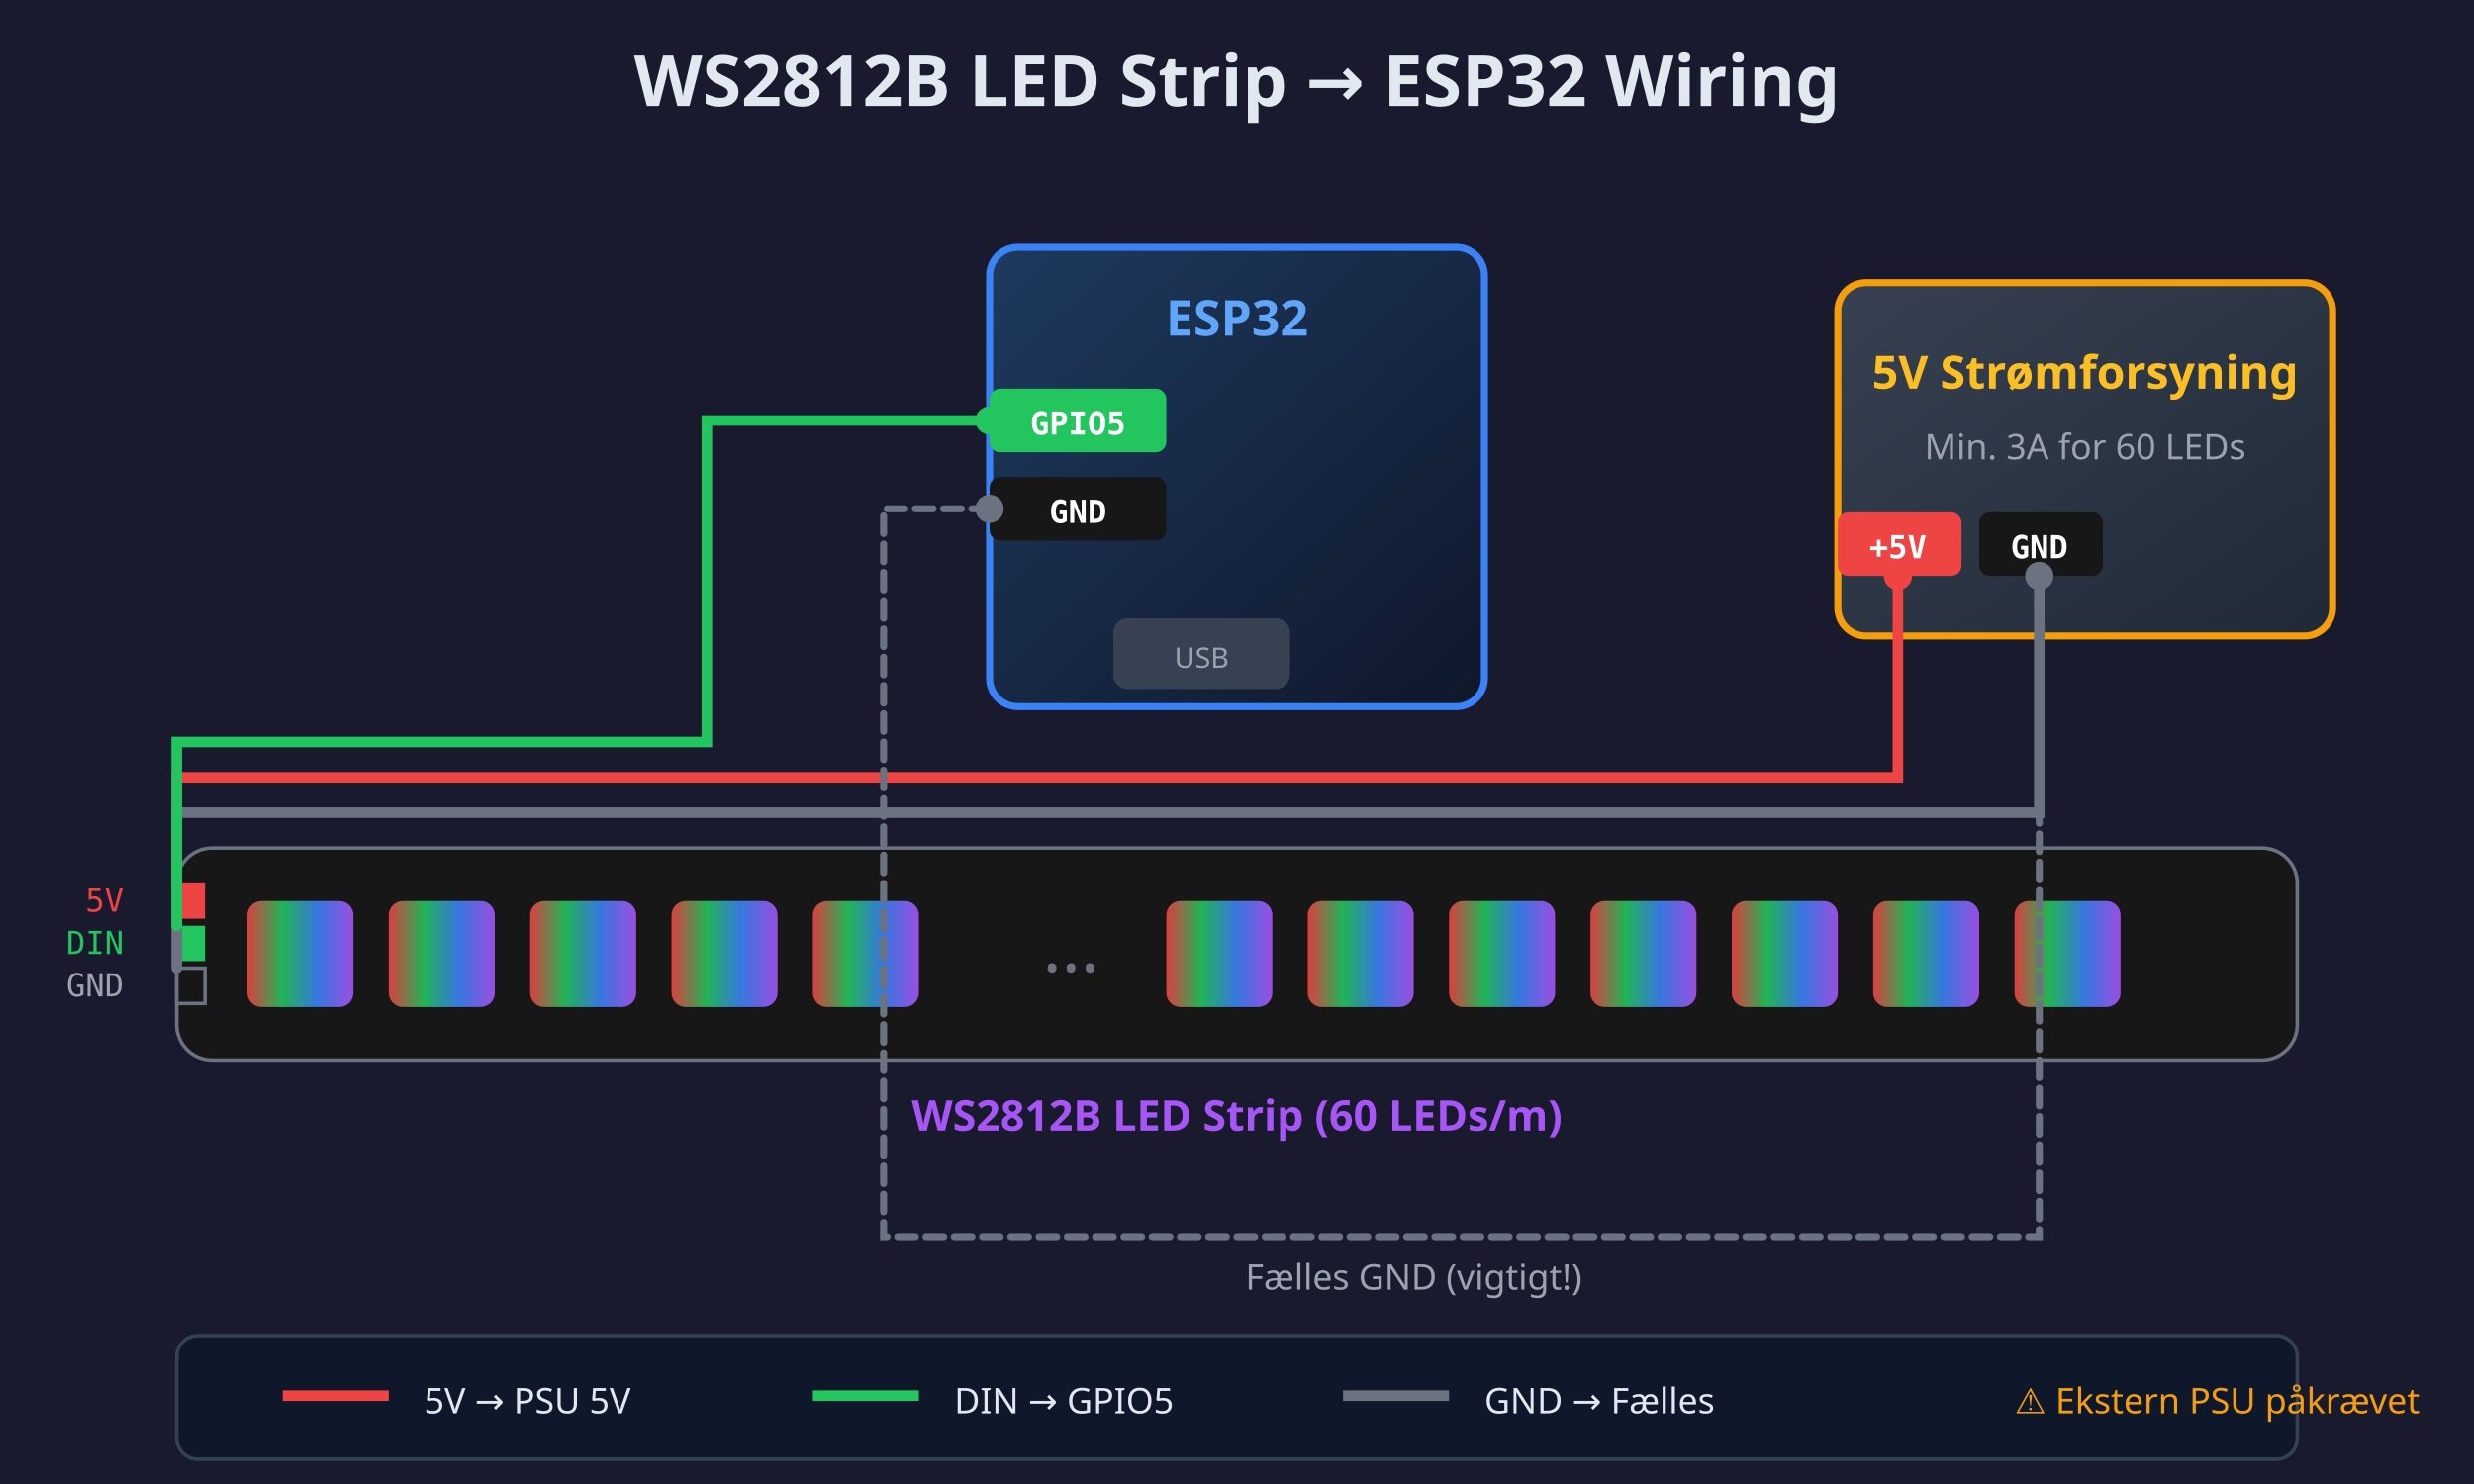
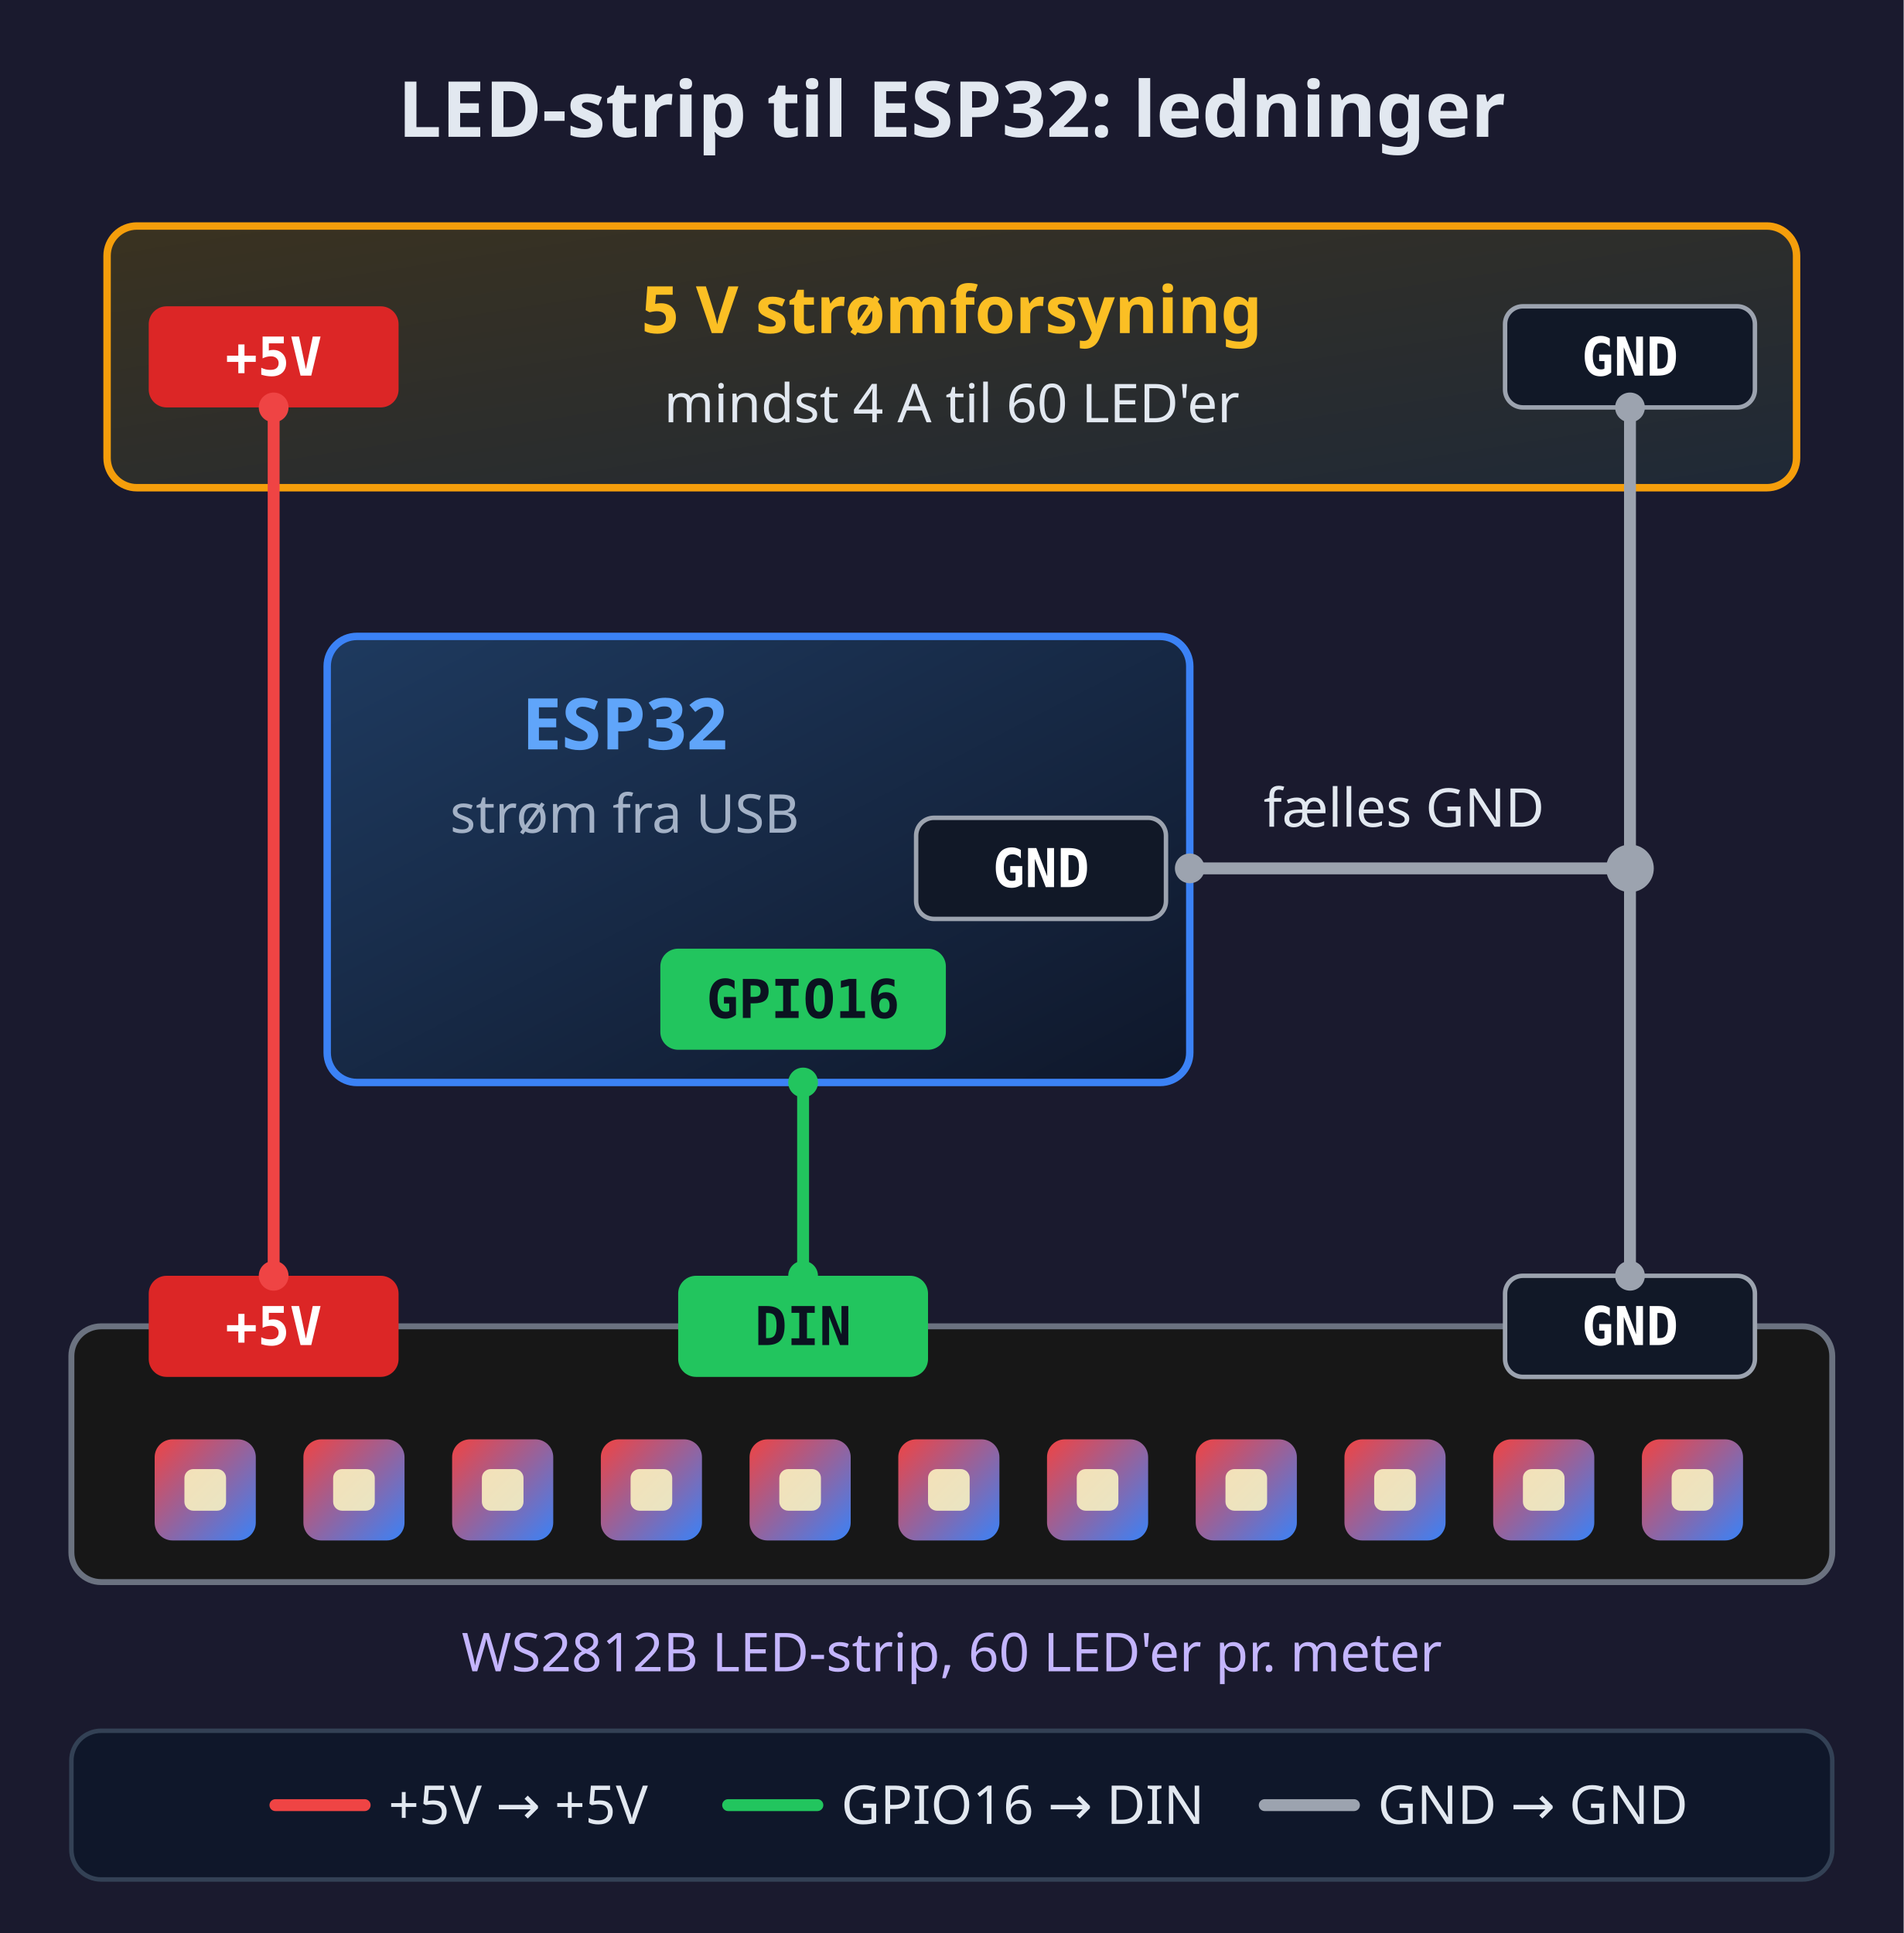
- <svg xmlns="http://www.w3.org/2000/svg" viewBox="0 0 700 420">
+ <svg xmlns="http://www.w3.org/2000/svg" viewBox="0 0 640 650" role="img" lang="da" font-family="system-ui, sans-serif">
  <defs>
-     <linearGradient id="esp32Grad" x1="0%" y1="0%" x2="100%" y2="100%">
-       <stop offset="0%" style="stop-color:#1e3a5f;stop-opacity:1" />
-       <stop offset="100%" style="stop-color:#0f172a;stop-opacity:1" />
+     <linearGradient id="psu" x1="0" y1="0" x2="1" y2="1">
+       <stop offset="0" stop-color="#3a3220" />
+       <stop offset="1" stop-color="#1f2937" />
    </linearGradient>
-     <linearGradient id="ledGrad" x1="0%" y1="0%" x2="100%" y2="0%">
-       <stop offset="0%" style="stop-color:#ef4444;stop-opacity:1" />
-       <stop offset="33%" style="stop-color:#22c55e;stop-opacity:1" />
-       <stop offset="66%" style="stop-color:#3b82f6;stop-opacity:1" />
-       <stop offset="100%" style="stop-color:#a855f7;stop-opacity:1" />
+     <linearGradient id="esp" x1="0" y1="0" x2="1" y2="1">
+       <stop offset="0" stop-color="#1e3a5f" />
+       <stop offset="1" stop-color="#0f172a" />
    </linearGradient>
-     <linearGradient id="psuGrad" x1="0%" y1="0%" x2="100%" y2="100%">
-       <stop offset="0%" style="stop-color:#374151;stop-opacity:1" />
-       <stop offset="100%" style="stop-color:#1f2937;stop-opacity:1" />
+     <linearGradient id="led" x1="0" y1="0" x2="1" y2="1">
+       <stop offset="0" stop-color="#ef4444" />
+       <stop offset="1" stop-color="#3b82f6" />
    </linearGradient>
  </defs>
-   <rect width="700" height="420" fill="#1a1a2e" />
-   <text x="350" y="30" text-anchor="middle" fill="#e2e8f0" font-family="system-ui, sans-serif" font-size="20" font-weight="bold">WS2812B LED Strip → ESP32 Wiring</text>
-   <rect x="280" y="70" width="140" height="130" rx="8" fill="url(#esp32Grad)" stroke="#3b82f6" stroke-width="2" />
-   <text x="350" y="95" text-anchor="middle" fill="#60a5fa" font-family="system-ui, sans-serif" font-size="14" font-weight="bold">ESP32</text>
-   <rect x="280" y="110" width="50" height="18" rx="3" fill="#22c55e" />
-   <text x="305" y="123" text-anchor="middle" fill="white" font-family="monospace" font-size="9" font-weight="bold">GPIO5</text>
-   <rect x="280" y="135" width="50" height="18" rx="3" fill="#171717" />
-   <text x="305" y="148" text-anchor="middle" fill="white" font-family="monospace" font-size="9" font-weight="bold">GND</text>
-   <rect x="315" y="175" width="50" height="20" rx="4" fill="#374151" />
-   <text x="340" y="189" text-anchor="middle" fill="#9ca3af" font-family="system-ui, sans-serif" font-size="8">USB</text>
-   <rect x="520" y="80" width="140" height="100" rx="8" fill="url(#psuGrad)" stroke="#f59e0b" stroke-width="2" />
-   <text x="590" y="110" text-anchor="middle" fill="#fbbf24" font-family="system-ui, sans-serif" font-size="13" font-weight="bold">5V Strømforsyning</text>
-   <text x="590" y="130" text-anchor="middle" fill="#9ca3af" font-family="system-ui, sans-serif" font-size="10">Min. 3A for 60 LEDs</text>
-   <rect x="520" y="145" width="35" height="18" rx="3" fill="#ef4444" />
-   <text x="537" y="158" text-anchor="middle" fill="white" font-family="monospace" font-size="9" font-weight="bold">+5V</text>
-   <rect x="560" y="145" width="35" height="18" rx="3" fill="#171717" />
-   <text x="577" y="158" text-anchor="middle" fill="white" font-family="monospace" font-size="9" font-weight="bold">GND</text>
-   <rect x="50" y="240" width="600" height="60" rx="10" fill="#171717" stroke="#6b7280" stroke-width="1" />
-   <rect x="70" y="255" width="30" height="30" rx="4" fill="url(#ledGrad)" opacity="0.9" />
-   <rect x="110" y="255" width="30" height="30" rx="4" fill="url(#ledGrad)" opacity="0.9" />
-   <rect x="150" y="255" width="30" height="30" rx="4" fill="url(#ledGrad)" opacity="0.9" />
-   <rect x="190" y="255" width="30" height="30" rx="4" fill="url(#ledGrad)" opacity="0.9" />
-   <rect x="230" y="255" width="30" height="30" rx="4" fill="url(#ledGrad)" opacity="0.9" />
-   <text x="295" y="275" fill="#6b7280" font-family="system-ui, sans-serif" font-size="20">...</text>
-   <rect x="330" y="255" width="30" height="30" rx="4" fill="url(#ledGrad)" opacity="0.9" />
-   <rect x="370" y="255" width="30" height="30" rx="4" fill="url(#ledGrad)" opacity="0.9" />
-   <rect x="410" y="255" width="30" height="30" rx="4" fill="url(#ledGrad)" opacity="0.9" />
-   <rect x="450" y="255" width="30" height="30" rx="4" fill="url(#ledGrad)" opacity="0.9" />
-   <rect x="490" y="255" width="30" height="30" rx="4" fill="url(#ledGrad)" opacity="0.9" />
-   <rect x="530" y="255" width="30" height="30" rx="4" fill="url(#ledGrad)" opacity="0.9" />
-   <rect x="570" y="255" width="30" height="30" rx="4" fill="url(#ledGrad)" opacity="0.9" />
-   <text x="350" y="320" text-anchor="middle" fill="#a855f7" font-family="system-ui, sans-serif" font-size="12" font-weight="bold">WS2812B LED Strip (60 LEDs/m)</text>
-   <rect x="50" y="250" width="8" height="10" fill="#ef4444" />
-   <rect x="50" y="262" width="8" height="10" fill="#22c55e" />
-   <rect x="50" y="274" width="8" height="10" fill="#171717" stroke="#6b7280" stroke-width="1" />
-   <text x="35" y="258" text-anchor="end" fill="#ef4444" font-family="monospace" font-size="9">5V</text>
-   <text x="35" y="270" text-anchor="end" fill="#22c55e" font-family="monospace" font-size="9">DIN</text>
-   <text x="35" y="282" text-anchor="end" fill="#9ca3af" font-family="monospace" font-size="9">GND</text>
-   <path d="M 537 163 L 537 220 L 50 220 L 50 250" stroke="#ef4444" stroke-width="3" fill="none" stroke-linecap="round" />
-   <circle cx="537" cy="163" r="4" fill="#ef4444" />
-   <path d="M 577 163 L 577 230 L 70 230 L 50 230 L 50 274" stroke="#6b7280" stroke-width="3" fill="none" stroke-linecap="round" />
-   <circle cx="577" cy="163" r="4" fill="#6b7280" />
-   <path d="M 280 119 L 200 119 L 200 210 L 50 210 L 50 262" stroke="#22c55e" stroke-width="3" fill="none" stroke-linecap="round" />
-   <circle cx="280" cy="119" r="4" fill="#22c55e" />
-   <path d="M 280 144 L 250 144 L 250 350 L 577 350 L 577 200" stroke="#6b7280" stroke-width="2" stroke-dasharray="5,3" fill="none" stroke-linecap="round" />
-   <circle cx="280" cy="144" r="4" fill="#6b7280" />
-   <text x="400" y="365" text-anchor="middle" fill="#9ca3af" font-family="system-ui, sans-serif" font-size="10">Fælles GND (vigtigt!)</text>
-   <rect x="50" y="378" width="600" height="35" rx="6" fill="#0f172a" stroke="#334155" stroke-width="1" />
-   <line x1="80" y1="395" x2="110" y2="395" stroke="#ef4444" stroke-width="3" />
-   <text x="120" y="400" fill="#e2e8f0" font-family="system-ui, sans-serif" font-size="10">5V → PSU 5V</text>
-   <line x1="230" y1="395" x2="260" y2="395" stroke="#22c55e" stroke-width="3" />
-   <text x="270" y="400" fill="#e2e8f0" font-family="system-ui, sans-serif" font-size="10">DIN → GPIO5</text>
-   <line x1="380" y1="395" x2="410" y2="395" stroke="#6b7280" stroke-width="3" />
-   <text x="420" y="400" fill="#e2e8f0" font-family="system-ui, sans-serif" font-size="10">GND → Fælles</text>
-   <text x="570" y="400" fill="#f59e0b" font-family="system-ui, sans-serif" font-size="10">⚠️ Ekstern PSU påkrævet</text>
+   <rect x="0" y="0" width="640" height="650" fill="#1a1a2e" />
+   <text x="320" y="46" font-size="26" fill="#e2e8f0" text-anchor="middle" font-weight="700">LED-strip til ESP32: ledninger</text>
+   <rect x="36" y="76" width="568" height="88" rx="10" fill="url(#psu)" stroke="#f59e0b" stroke-width="2.5" />
+   <text x="320" y="112" font-size="22" fill="#fbbf24" text-anchor="middle" font-weight="700">5 V strømforsyning</text>
+   <text x="320" y="142" font-size="18" fill="#e2e8f0" text-anchor="middle">mindst 4 A til 60 LED'er</text>
+   <rect x="50" y="103" width="84" height="34" rx="6" fill="#dc2626" />
+   <text x="92" y="126.3" font-size="18" fill="#ffffff" text-anchor="middle" font-weight="700" font-family="ui-monospace, Menlo, Consolas, monospace">+5V</text>
+   <rect x="506" y="103" width="84" height="34" rx="6" fill="#111827" stroke="#9ca3af" stroke-width="1.5" />
+   <text x="548" y="126.3" font-size="18" fill="#ffffff" text-anchor="middle" font-weight="700" font-family="ui-monospace, Menlo, Consolas, monospace">GND</text>
+   <rect x="110" y="214" width="290" height="150" rx="10" fill="url(#esp)" stroke="#3b82f6" stroke-width="2.5" />
+   <text x="210" y="252" font-size="24" fill="#60a5fa" text-anchor="middle" font-weight="700">ESP32</text>
+   <text x="210" y="280" font-size="18" fill="#a3b1c6" text-anchor="middle">strøm fra USB</text>
+   <rect x="222" y="319" width="96" height="34" rx="6" fill="#22c55e" />
+   <text x="270" y="342.3" font-size="18" fill="#0b1220" text-anchor="middle" font-weight="700" font-family="ui-monospace, Menlo, Consolas, monospace">GPIO16</text>
+   <rect x="308" y="275" width="84" height="34" rx="6" fill="#111827" stroke="#9ca3af" stroke-width="1.5" />
+   <text x="350" y="298.3" font-size="18" fill="#ffffff" text-anchor="middle" font-weight="700" font-family="ui-monospace, Menlo, Consolas, monospace">GND</text>
+   <rect x="24" y="446" width="592" height="86" rx="10" fill="#171717" stroke="#6b7280" stroke-width="2" />
+   <rect x="52" y="484" width="34" height="34" rx="6" fill="url(#led)" />
+   <rect x="62" y="494" width="14" height="14" rx="3" fill="#fef9c3" opacity="0.85" />
+   <rect x="102" y="484" width="34" height="34" rx="6" fill="url(#led)" />
+   <rect x="112" y="494" width="14" height="14" rx="3" fill="#fef9c3" opacity="0.85" />
+   <rect x="152" y="484" width="34" height="34" rx="6" fill="url(#led)" />
+   <rect x="162" y="494" width="14" height="14" rx="3" fill="#fef9c3" opacity="0.85" />
+   <rect x="202" y="484" width="34" height="34" rx="6" fill="url(#led)" />
+   <rect x="212" y="494" width="14" height="14" rx="3" fill="#fef9c3" opacity="0.85" />
+   <rect x="252" y="484" width="34" height="34" rx="6" fill="url(#led)" />
+   <rect x="262" y="494" width="14" height="14" rx="3" fill="#fef9c3" opacity="0.85" />
+   <rect x="302" y="484" width="34" height="34" rx="6" fill="url(#led)" />
+   <rect x="312" y="494" width="14" height="14" rx="3" fill="#fef9c3" opacity="0.85" />
+   <rect x="352" y="484" width="34" height="34" rx="6" fill="url(#led)" />
+   <rect x="362" y="494" width="14" height="14" rx="3" fill="#fef9c3" opacity="0.85" />
+   <rect x="402" y="484" width="34" height="34" rx="6" fill="url(#led)" />
+   <rect x="412" y="494" width="14" height="14" rx="3" fill="#fef9c3" opacity="0.85" />
+   <rect x="452" y="484" width="34" height="34" rx="6" fill="url(#led)" />
+   <rect x="462" y="494" width="14" height="14" rx="3" fill="#fef9c3" opacity="0.85" />
+   <rect x="502" y="484" width="34" height="34" rx="6" fill="url(#led)" />
+   <rect x="512" y="494" width="14" height="14" rx="3" fill="#fef9c3" opacity="0.85" />
+   <rect x="552" y="484" width="34" height="34" rx="6" fill="url(#led)" />
+   <rect x="562" y="494" width="14" height="14" rx="3" fill="#fef9c3" opacity="0.85" />
+   <rect x="50" y="429" width="84" height="34" rx="6" fill="#dc2626" />
+   <text x="92" y="452.3" font-size="18" fill="#ffffff" text-anchor="middle" font-weight="700" font-family="ui-monospace, Menlo, Consolas, monospace">+5V</text>
+   <rect x="228" y="429" width="84" height="34" rx="6" fill="#22c55e" />
+   <text x="270" y="452.3" font-size="18" fill="#0b1220" text-anchor="middle" font-weight="700" font-family="ui-monospace, Menlo, Consolas, monospace">DIN</text>
+   <rect x="506" y="429" width="84" height="34" rx="6" fill="#111827" stroke="#9ca3af" stroke-width="1.5" />
+   <text x="548" y="452.3" font-size="18" fill="#ffffff" text-anchor="middle" font-weight="700" font-family="ui-monospace, Menlo, Consolas, monospace">GND</text>
+   <text x="320" y="562" font-size="18" fill="#c4b5fd" text-anchor="middle">WS2812B LED-strip, 60 LED'er pr. meter</text>
+   <path d="M92 137L92 429" fill="none" stroke="#ef4444" stroke-width="4" stroke-linecap="round" stroke-linejoin="round" />
+   <circle cx="92" cy="137" r="5" fill="#ef4444" />
+   <circle cx="92" cy="429" r="5" fill="#ef4444" />
+   <path d="M548 137L548 429" fill="none" stroke="#9ca3af" stroke-width="4" stroke-linecap="round" stroke-linejoin="round" />
+   <circle cx="548" cy="137" r="5" fill="#9ca3af" />
+   <circle cx="548" cy="429" r="5" fill="#9ca3af" />
+   <path d="M270 364L270 429" fill="none" stroke="#22c55e" stroke-width="4" stroke-linecap="round" stroke-linejoin="round" />
+   <circle cx="270" cy="364" r="5" fill="#22c55e" />
+   <circle cx="270" cy="429" r="5" fill="#22c55e" />
+   <path d="M400 292L548 292" fill="none" stroke="#9ca3af" stroke-width="4" stroke-linecap="round" stroke-linejoin="round" />
+   <circle cx="400" cy="292" r="5" fill="#9ca3af" />
+   <circle cx="548" cy="292" r="5" fill="#9ca3af" />
+   <circle cx="548" cy="292" r="8" fill="#9ca3af" />
+   <text x="472" y="278" font-size="18" fill="#e2e8f0" text-anchor="middle">fælles GND</text>
+   <rect x="24" y="582" width="592" height="50" rx="10" fill="#0f172a" stroke="#334155" stroke-width="1.5" />
+   <path d="M92.6 607L122.6 607" fill="none" stroke="#ef4444" stroke-width="4" stroke-linecap="round" stroke-linejoin="round" />
+   <text x="130.6" y="613.3" font-size="18" fill="#e2e8f0">+5V → +5V</text>
+   <path d="M244.8 607L274.8 607" fill="none" stroke="#22c55e" stroke-width="4" stroke-linecap="round" stroke-linejoin="round" />
+   <text x="282.8" y="613.3" font-size="18" fill="#e2e8f0">GPIO16 → DIN</text>
+   <path d="M425.2 607L455.2 607" fill="none" stroke="#9ca3af" stroke-width="4" stroke-linecap="round" stroke-linejoin="round" />
+   <text x="463.2" y="613.3" font-size="18" fill="#e2e8f0">GND → GND</text>
</svg>
